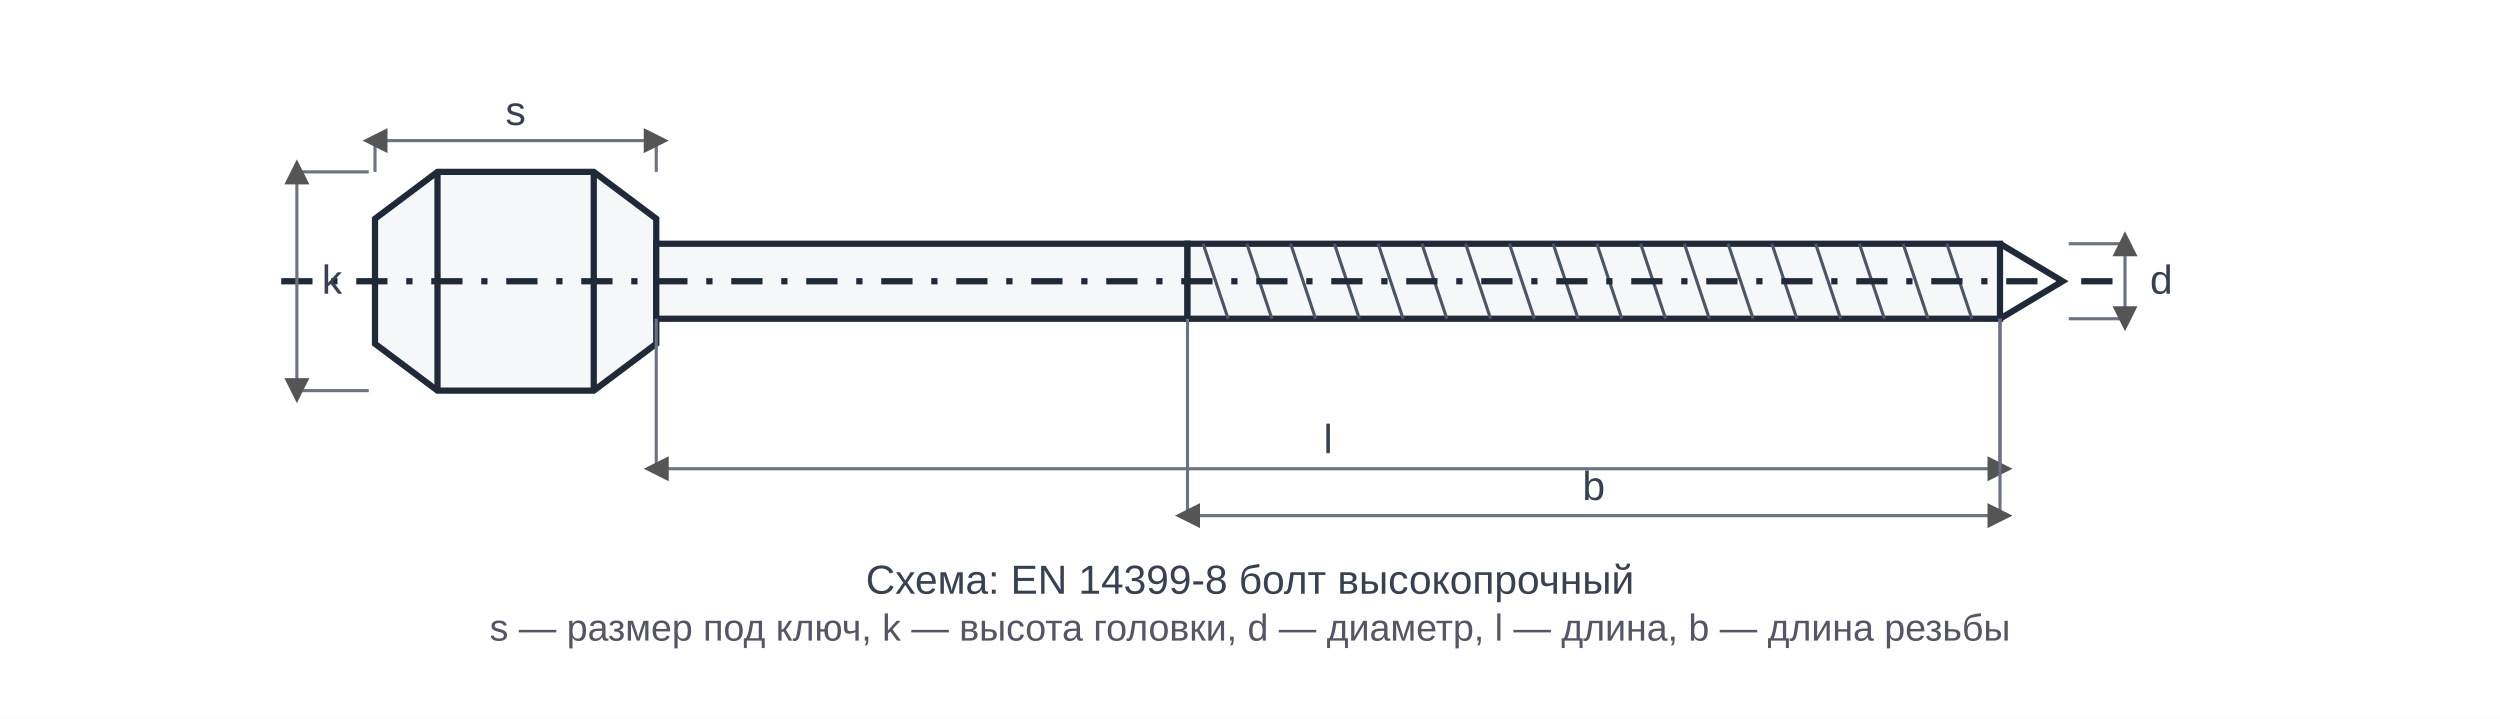
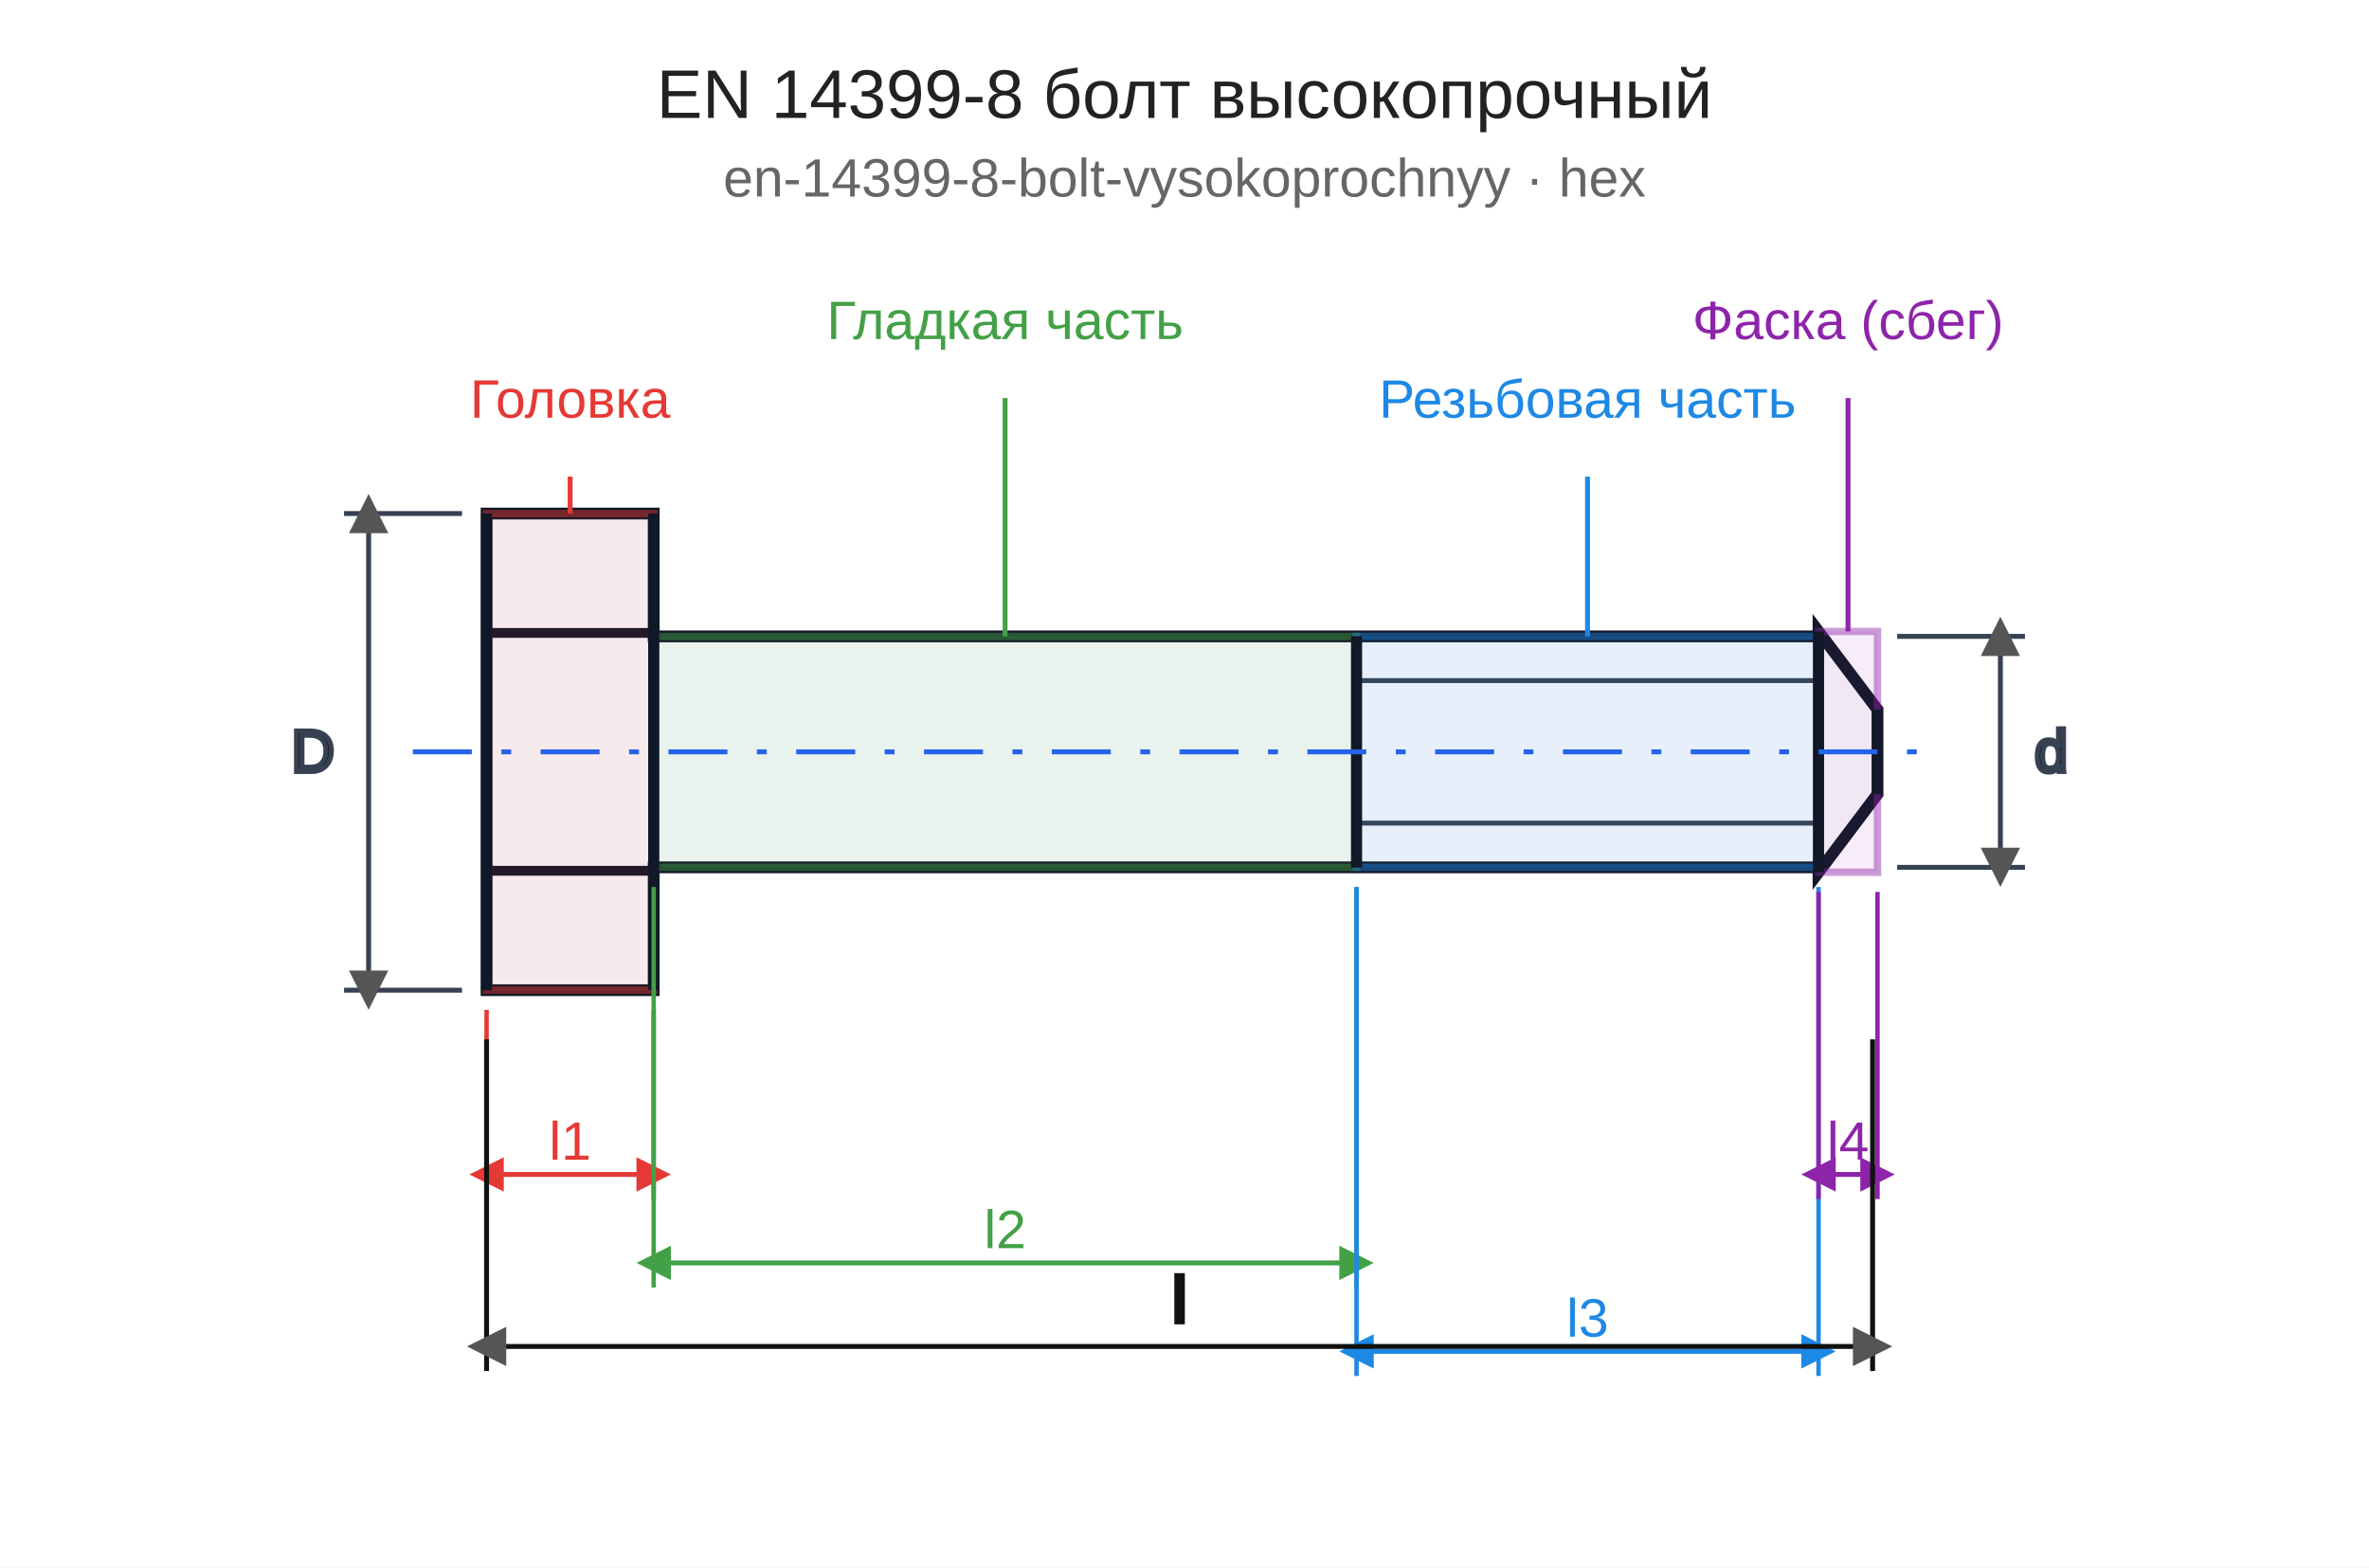
- <svg xmlns="http://www.w3.org/2000/svg" viewBox="0 0 800 230" font-family="Arial, sans-serif">
-   <rect width="800" height="230" fill="#ffffff" />
+ <svg xmlns="http://www.w3.org/2000/svg" viewBox="0 0 482 319" width="482" height="319" font-family="Arial,sans-serif">
  <defs>
-     <marker id="ah" markerWidth="8" markerHeight="8" refX="4" refY="4" orient="auto">
-       <path d="M0,0 L8,4 L0,8 Z" fill="#555" />
+     <marker id="arr" markerWidth="8" markerHeight="8" refX="4" refY="4" orient="auto-start-reverse">
+       <path d="M0,0 L8,4 L0,8 z" fill="#555" />
    </marker>
-     <marker id="ahb" markerWidth="8" markerHeight="8" refX="4" refY="4" orient="auto-start-reverse">
-       <path d="M0,0 L8,4 L0,8 Z" fill="#555" />
+     <marker id="arrc_0" markerWidth="7" markerHeight="7" refX="3.5" refY="3.5" orient="auto-start-reverse">
+       <path d="M0,0 L7,3.5 L0,7 z" fill="#e53935" />
+     </marker>
+     <marker id="arrc_1" markerWidth="7" markerHeight="7" refX="3.5" refY="3.5" orient="auto-start-reverse">
+       <path d="M0,0 L7,3.5 L0,7 z" fill="#43a047" />
+     </marker>
+     <marker id="arrc_2" markerWidth="7" markerHeight="7" refX="3.5" refY="3.5" orient="auto-start-reverse">
+       <path d="M0,0 L7,3.5 L0,7 z" fill="#1e88e5" />
+     </marker>
+     <marker id="arrc_3" markerWidth="7" markerHeight="7" refX="3.5" refY="3.5" orient="auto-start-reverse">
+       <path d="M0,0 L7,3.5 L0,7 z" fill="#8e24aa" />
    </marker>
  </defs>
-   <style>
-     .s{stroke:#1f2937;stroke-width:2;fill:none}
-     .f{fill:#f6f7f9;stroke:#1f2937;stroke-width:2}
-     .th{stroke:#4b5563;stroke-width:1}
-     .dim{stroke:#6b7280;stroke-width:1;fill:#374151;font-size:13px}
-   </style>
-   <g class="f">
-     <polygon points="120,70 140,55 190,55 210,70 210,110 190,125 140,125 120,110" />
+   <rect width="482" height="319" fill="#fff" />
+   <text x="241.0" y="24" text-anchor="middle" font-size="14" fill="#222">EN 14399-8 болт высокопрочный</text>
+   <text x="241.0" y="40" text-anchor="middle" font-size="11" fill="#666">en-14399-8-bolt-vysokoprochnyy · hex</text>
+   <g clip-path="url(#hatch_en_14399_8_bolt_vyso)" stroke="#6b7280" stroke-width="0.8">
+     <line x1="253.0" y1="176.5" x2="270.1" y2="129.5" />
+     <line x1="261.0" y1="176.5" x2="278.1" y2="129.5" />
+     <line x1="269.0" y1="176.5" x2="286.1" y2="129.5" />
+     <line x1="277.0" y1="176.5" x2="294.1" y2="129.5" />
+     <line x1="285.0" y1="176.5" x2="302.1" y2="129.5" />
+     <line x1="293.0" y1="176.5" x2="310.1" y2="129.5" />
+     <line x1="301.0" y1="176.5" x2="318.1" y2="129.5" />
+     <line x1="309.0" y1="176.5" x2="326.1" y2="129.5" />
+     <line x1="317.0" y1="176.5" x2="334.1" y2="129.5" />
+     <line x1="325.0" y1="176.5" x2="342.1" y2="129.5" />
+     <line x1="333.0" y1="176.5" x2="350.1" y2="129.5" />
+     <line x1="341.0" y1="176.5" x2="358.1" y2="129.5" />
+     <line x1="349.0" y1="176.5" x2="366.1" y2="129.5" />
+     <line x1="357.0" y1="176.5" x2="374.1" y2="129.5" />
+     <line x1="365.0" y1="176.5" x2="382.1" y2="129.5" />
+     <line x1="373.0" y1="176.5" x2="390.1" y2="129.5" />
+     <line x1="381.0" y1="176.5" x2="398.1" y2="129.5" />
+     <line x1="389.0" y1="176.5" x2="406.1" y2="129.5" />
  </g>
-   <g class="s">
-     <line x1="140" y1="55" x2="140" y2="125" />
-     <line x1="190" y1="55" x2="190" y2="125" />
+   <defs>
+     <clipPath id="hatch_en_14399_8_bolt_vyso">
+       <rect x="276" y="129.5" width="94" height="47.0" />
+     </clipPath>
+   </defs>
+   <path d="M 99.0,104.5 L 133.0,104.5 L 133.0,129.5 L 276.0,129.5 L 276.0,129.5 L 370.0,129.5 L 370.0,128.5 L 382.0,144.4 L 382.0,161.6 L 370.0,177.5 L 370.0,176.5 L 276.0,176.5 L 276.0,176.5 L 133.0,176.5 L 133.0,201.5 L 99.0,201.5 Z" fill="#f8fafc" stroke="#111827" stroke-width="2.4" />
+   <g class="thread-inner">
+     <line x1="276.0" y1="138.5" x2="370.0" y2="138.5" stroke="#374151" stroke-width="1" />
+     <line x1="276.0" y1="167.5" x2="370.0" y2="167.5" stroke="#374151" stroke-width="1" />
  </g>
-   <rect class="f" x="210" y="78" width="170" height="24" />
-   <rect class="f" x="380" y="78" width="260" height="24" />
-   <g class="th">
-     <line x1="385" y1="78" x2="393" y2="102" />
-     <line x1="399" y1="78" x2="407" y2="102" />
-     <line x1="413" y1="78" x2="421" y2="102" />
-     <line x1="427" y1="78" x2="435" y2="102" />
-     <line x1="441" y1="78" x2="449" y2="102" />
-     <line x1="455" y1="78" x2="463" y2="102" />
-     <line x1="469" y1="78" x2="477" y2="102" />
-     <line x1="483" y1="78" x2="491" y2="102" />
-     <line x1="497" y1="78" x2="505" y2="102" />
-     <line x1="511" y1="78" x2="519" y2="102" />
-     <line x1="525" y1="78" x2="533" y2="102" />
-     <line x1="539" y1="78" x2="547" y2="102" />
-     <line x1="553" y1="78" x2="561" y2="102" />
-     <line x1="567" y1="78" x2="575" y2="102" />
-     <line x1="581" y1="78" x2="589" y2="102" />
-     <line x1="595" y1="78" x2="603" y2="102" />
-     <line x1="609" y1="78" x2="617" y2="102" />
-     <line x1="623" y1="78" x2="631" y2="102" />
+   <g class="hex-dividers" stroke="#111827" stroke-width="2">
+     <line x1="99.0" y1="128.8" x2="133.0" y2="128.8" />
+     <line x1="99.0" y1="177.2" x2="133.0" y2="177.2" />
  </g>
-   <path class="s" d="M640,78 L660,90 L640,102" />
-   <line class="s" stroke-dasharray="10,6,2,6" x1="90" y1="90" x2="680" y2="90" />
-   <g class="dim">
-     <line x1="120" y1="55" x2="120" y2="45" />
-     <line x1="210" y1="55" x2="210" y2="45" />
-     <line x1="120" y1="45" x2="210" y2="45" marker-start="url(#ahb)" marker-end="url(#ah)" />
-     <text x="165.0" y="40" text-anchor="middle" stroke="none">s</text>
+   <rect x="99" y="104.5" width="34" height="97.0" fill="#e53935" fill-opacity="0.08" stroke="#e53935" stroke-opacity="0.45" stroke-width="1.5" />
+   <rect x="133" y="129.5" width="143" height="47.0" fill="#43a047" fill-opacity="0.08" stroke="#43a047" stroke-opacity="0.45" stroke-width="1.5" />
+   <rect x="276" y="129.5" width="94" height="47.0" fill="#1e88e5" fill-opacity="0.08" stroke="#1e88e5" stroke-opacity="0.45" stroke-width="1.5" />
+   <rect x="370" y="128.5" width="12" height="49.0" fill="#8e24aa" fill-opacity="0.08" stroke="#8e24aa" stroke-opacity="0.45" stroke-width="1.5" />
+   <g class="seg-separators" stroke="#111827" stroke-width="2.2">
+     <line x1="99.0" y1="104.5" x2="99.0" y2="201.5" />
+     <line x1="133.0" y1="104.5" x2="133.0" y2="201.5" />
+     <line x1="133.0" y1="129.5" x2="133.0" y2="176.5" />
+     <line x1="276.0" y1="129.5" x2="276.0" y2="176.5" />
+     <line x1="276.0" y1="129.5" x2="276.0" y2="176.5" />
+     <line x1="370.0" y1="129.5" x2="370.0" y2="176.5" />
+     <line x1="370.0" y1="128.5" x2="370.0" y2="177.5" />
+     <line x1="382.0" y1="144.4" x2="382.0" y2="161.6" />
  </g>
-   <g class="dim">
-     <line x1="210" y1="102" x2="210" y2="150" />
-     <line x1="640" y1="102" x2="640" y2="150" />
-     <line x1="210" y1="150" x2="640" y2="150" marker-start="url(#ahb)" marker-end="url(#ah)" />
-     <text x="425.0" y="145" text-anchor="middle" stroke="none">l</text>
+   <line x1="84" y1="153.0" x2="396" y2="153.0" stroke="#2563eb" stroke-width="1" stroke-dasharray="12,6,2,6" />
+   <line x1="116.0" y1="104.5" x2="116.0" y2="97.0" stroke="#e53935" stroke-width="1" />
+   <text x="116.0" y="85.0" text-anchor="middle" font-size="11" fill="#e53935" font-family="Arial">Головка</text>
+   <line x1="204.5" y1="129.5" x2="204.5" y2="81.0" stroke="#43a047" stroke-width="1" />
+   <text x="204.5" y="69.0" text-anchor="middle" font-size="11" fill="#43a047" font-family="Arial">Гладкая часть</text>
+   <line x1="323.0" y1="129.5" x2="323.0" y2="97.0" stroke="#1e88e5" stroke-width="1" />
+   <text x="323.0" y="85.0" text-anchor="middle" font-size="11" fill="#1e88e5" font-family="Arial">Резьбовая часть</text>
+   <line x1="376.0" y1="128.5" x2="376.0" y2="81.0" stroke="#8e24aa" stroke-width="1" />
+   <text x="376.0" y="69.0" text-anchor="middle" font-size="11" fill="#8e24aa" font-family="Arial">Фаска (сбег)</text>
+   <line x1="99.0" y1="205.5" x2="99.0" y2="244.0" stroke="#e53935" stroke-width="0.9" />
+   <line x1="133.0" y1="205.5" x2="133.0" y2="244.0" stroke="#e53935" stroke-width="0.9" />
+   <line x1="99.0" y1="239.0" x2="133.0" y2="239.0" stroke="#e53935" stroke-width="1" marker-start="url(#arrc_0)" marker-end="url(#arrc_0)" />
+   <text x="116.0" y="236.0" text-anchor="middle" font-size="11" fill="#e53935" font-family="Arial">l1</text>
+   <line x1="133.0" y1="180.5" x2="133.0" y2="262.0" stroke="#43a047" stroke-width="0.9" />
+   <line x1="276.0" y1="180.5" x2="276.0" y2="262.0" stroke="#43a047" stroke-width="0.9" />
+   <line x1="133.0" y1="257.0" x2="276.0" y2="257.0" stroke="#43a047" stroke-width="1" marker-start="url(#arrc_1)" marker-end="url(#arrc_1)" />
+   <text x="204.5" y="254.0" text-anchor="middle" font-size="11" fill="#43a047" font-family="Arial">l2</text>
+   <line x1="276.0" y1="180.5" x2="276.0" y2="280.0" stroke="#1e88e5" stroke-width="0.9" />
+   <line x1="370.0" y1="180.5" x2="370.0" y2="280.0" stroke="#1e88e5" stroke-width="0.9" />
+   <line x1="276.0" y1="275.0" x2="370.0" y2="275.0" stroke="#1e88e5" stroke-width="1" marker-start="url(#arrc_2)" marker-end="url(#arrc_2)" />
+   <text x="323.0" y="272.0" text-anchor="middle" font-size="11" fill="#1e88e5" font-family="Arial">l3</text>
+   <line x1="370.0" y1="181.5" x2="370.0" y2="244.0" stroke="#8e24aa" stroke-width="0.9" />
+   <line x1="382.0" y1="181.5" x2="382.0" y2="244.0" stroke="#8e24aa" stroke-width="0.9" />
+   <line x1="370.0" y1="239.0" x2="382.0" y2="239.0" stroke="#8e24aa" stroke-width="1" marker-start="url(#arrc_3)" marker-end="url(#arrc_3)" />
+   <text x="376.0" y="236.0" text-anchor="middle" font-size="11" fill="#8e24aa" font-family="Arial">l4</text>
+   <g stroke="#111" stroke-width="1" font-family="Arial" font-size="13" fill="#111">
+     <line x1="99" y1="211.5" x2="99" y2="279" />
+     <line x1="381" y1="211.5" x2="381" y2="279" />
+     <line x1="99" y1="274" x2="381" y2="274" marker-start="url(#arr)" marker-end="url(#arr)" />
+     <text x="240.0" y="269" text-anchor="middle">l</text>
  </g>
-   <g class="dim">
-     <line x1="380" y1="102" x2="380" y2="165" />
-     <line x1="640" y1="102" x2="640" y2="165" />
-     <line x1="380" y1="165" x2="640" y2="165" marker-start="url(#ahb)" marker-end="url(#ah)" />
-     <text x="510.0" y="160" text-anchor="middle" stroke="none">b</text>
+   <g stroke="#374151" stroke-width="1" font-family="Arial" font-size="12" fill="#111">
+     <line x1="94" y1="104.5" x2="70" y2="104.5" />
+     <line x1="94" y1="201.5" x2="70" y2="201.5" />
+     <line x1="75" y1="104.5" x2="75" y2="201.5" marker-start="url(#arr)" marker-end="url(#arr)" />
+     <text x="68" y="157.0" text-anchor="end">D</text>
  </g>
-   <g class="dim">
-     <line x1="662" y1="78" x2="680" y2="78" />
-     <line x1="662" y1="102" x2="680" y2="102" />
-     <line x1="680" y1="78" x2="680" y2="102" marker-start="url(#ahb)" marker-end="url(#ah)" />
-     <text x="688" y="94.0" text-anchor="start" stroke="none">d</text>
+   <g stroke="#374151" stroke-width="1" font-family="Arial" font-size="12" fill="#111">
+     <line x1="386" y1="129.5" x2="412" y2="129.5" />
+     <line x1="386" y1="176.5" x2="412" y2="176.5" />
+     <line x1="407" y1="129.5" x2="407" y2="176.5" marker-start="url(#arr)" marker-end="url(#arr)" />
+     <text x="414" y="157.0" text-anchor="start">d</text>
  </g>
-   <g class="dim">
-     <line x1="118" y1="55" x2="95" y2="55" />
-     <line x1="118" y1="125" x2="95" y2="125" />
-     <line x1="95" y1="55" x2="95" y2="125" marker-start="url(#ahb)" marker-end="url(#ah)" />
-     <text x="103" y="94.0" text-anchor="start" stroke="none">k</text>
-   </g>
-   <text x="400" y="190" text-anchor="middle" font-size="13" fill="#374151">Схема: EN 14399-8 болт высокопрочный</text>
-   <text x="400" y="205" text-anchor="middle" font-size="12" fill="#556"> s — размер под ключ, k — высота головки, d — диаметр, l — длина, b — длина резьбы</text>
</svg>
